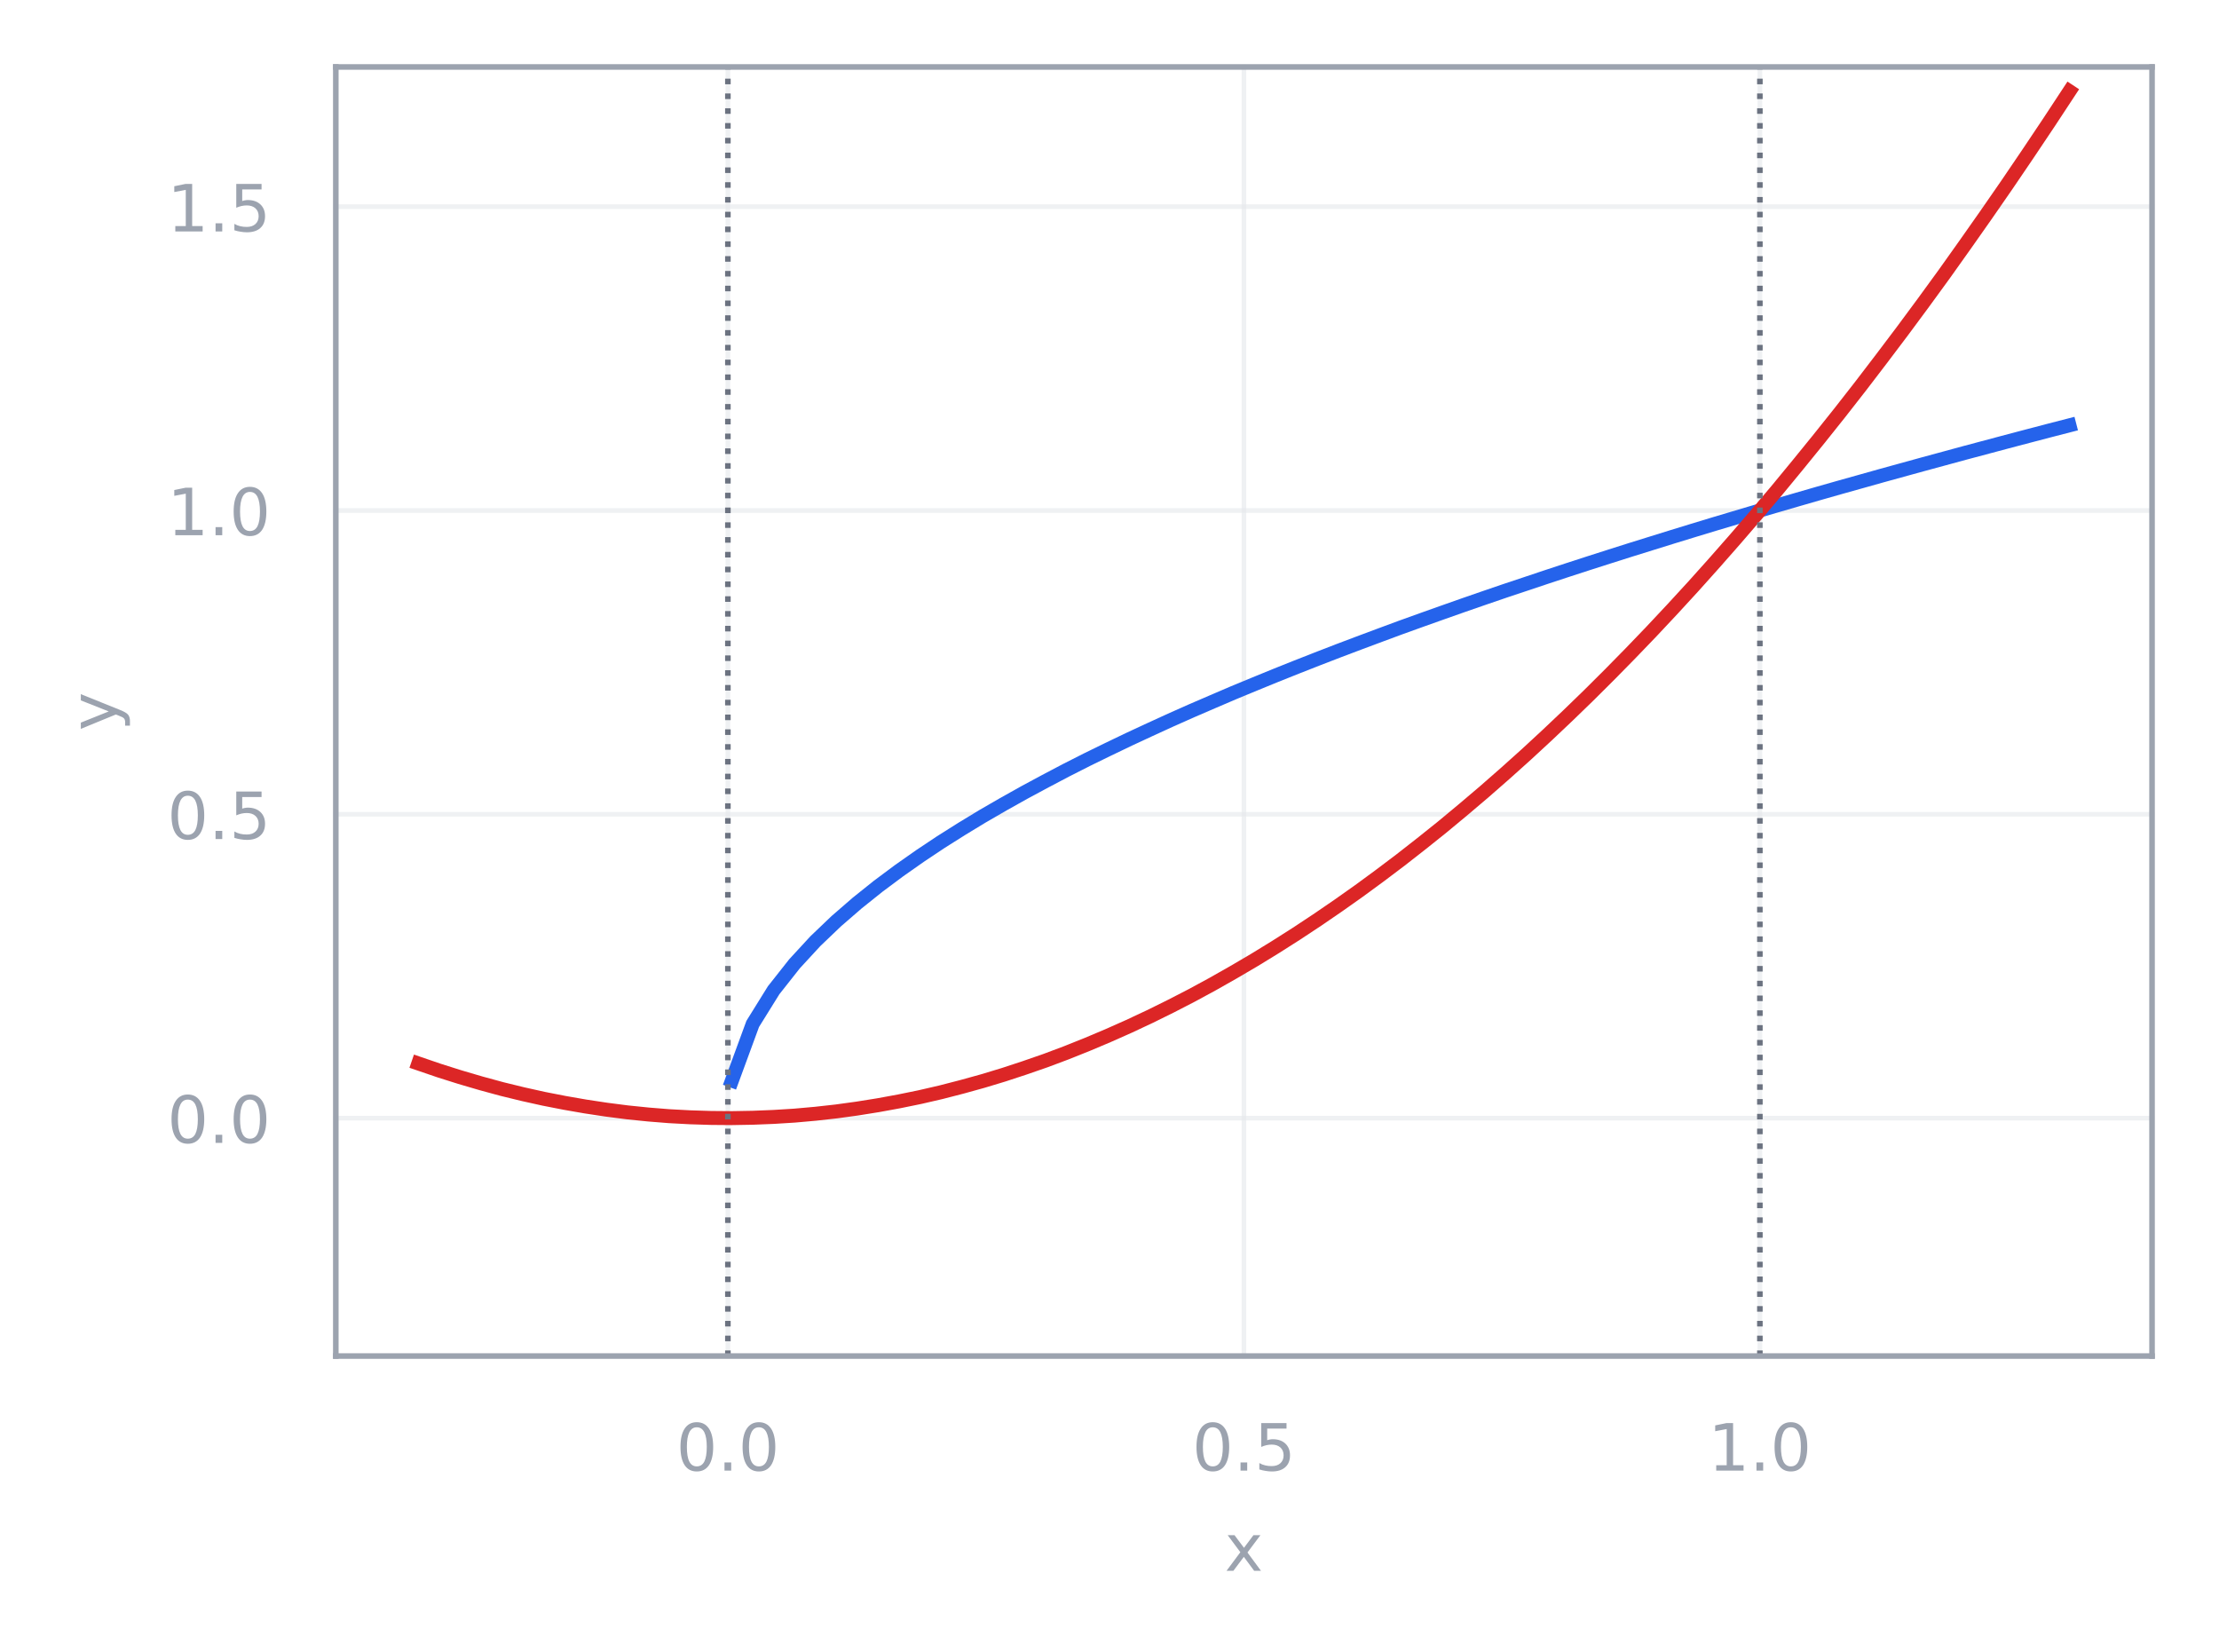
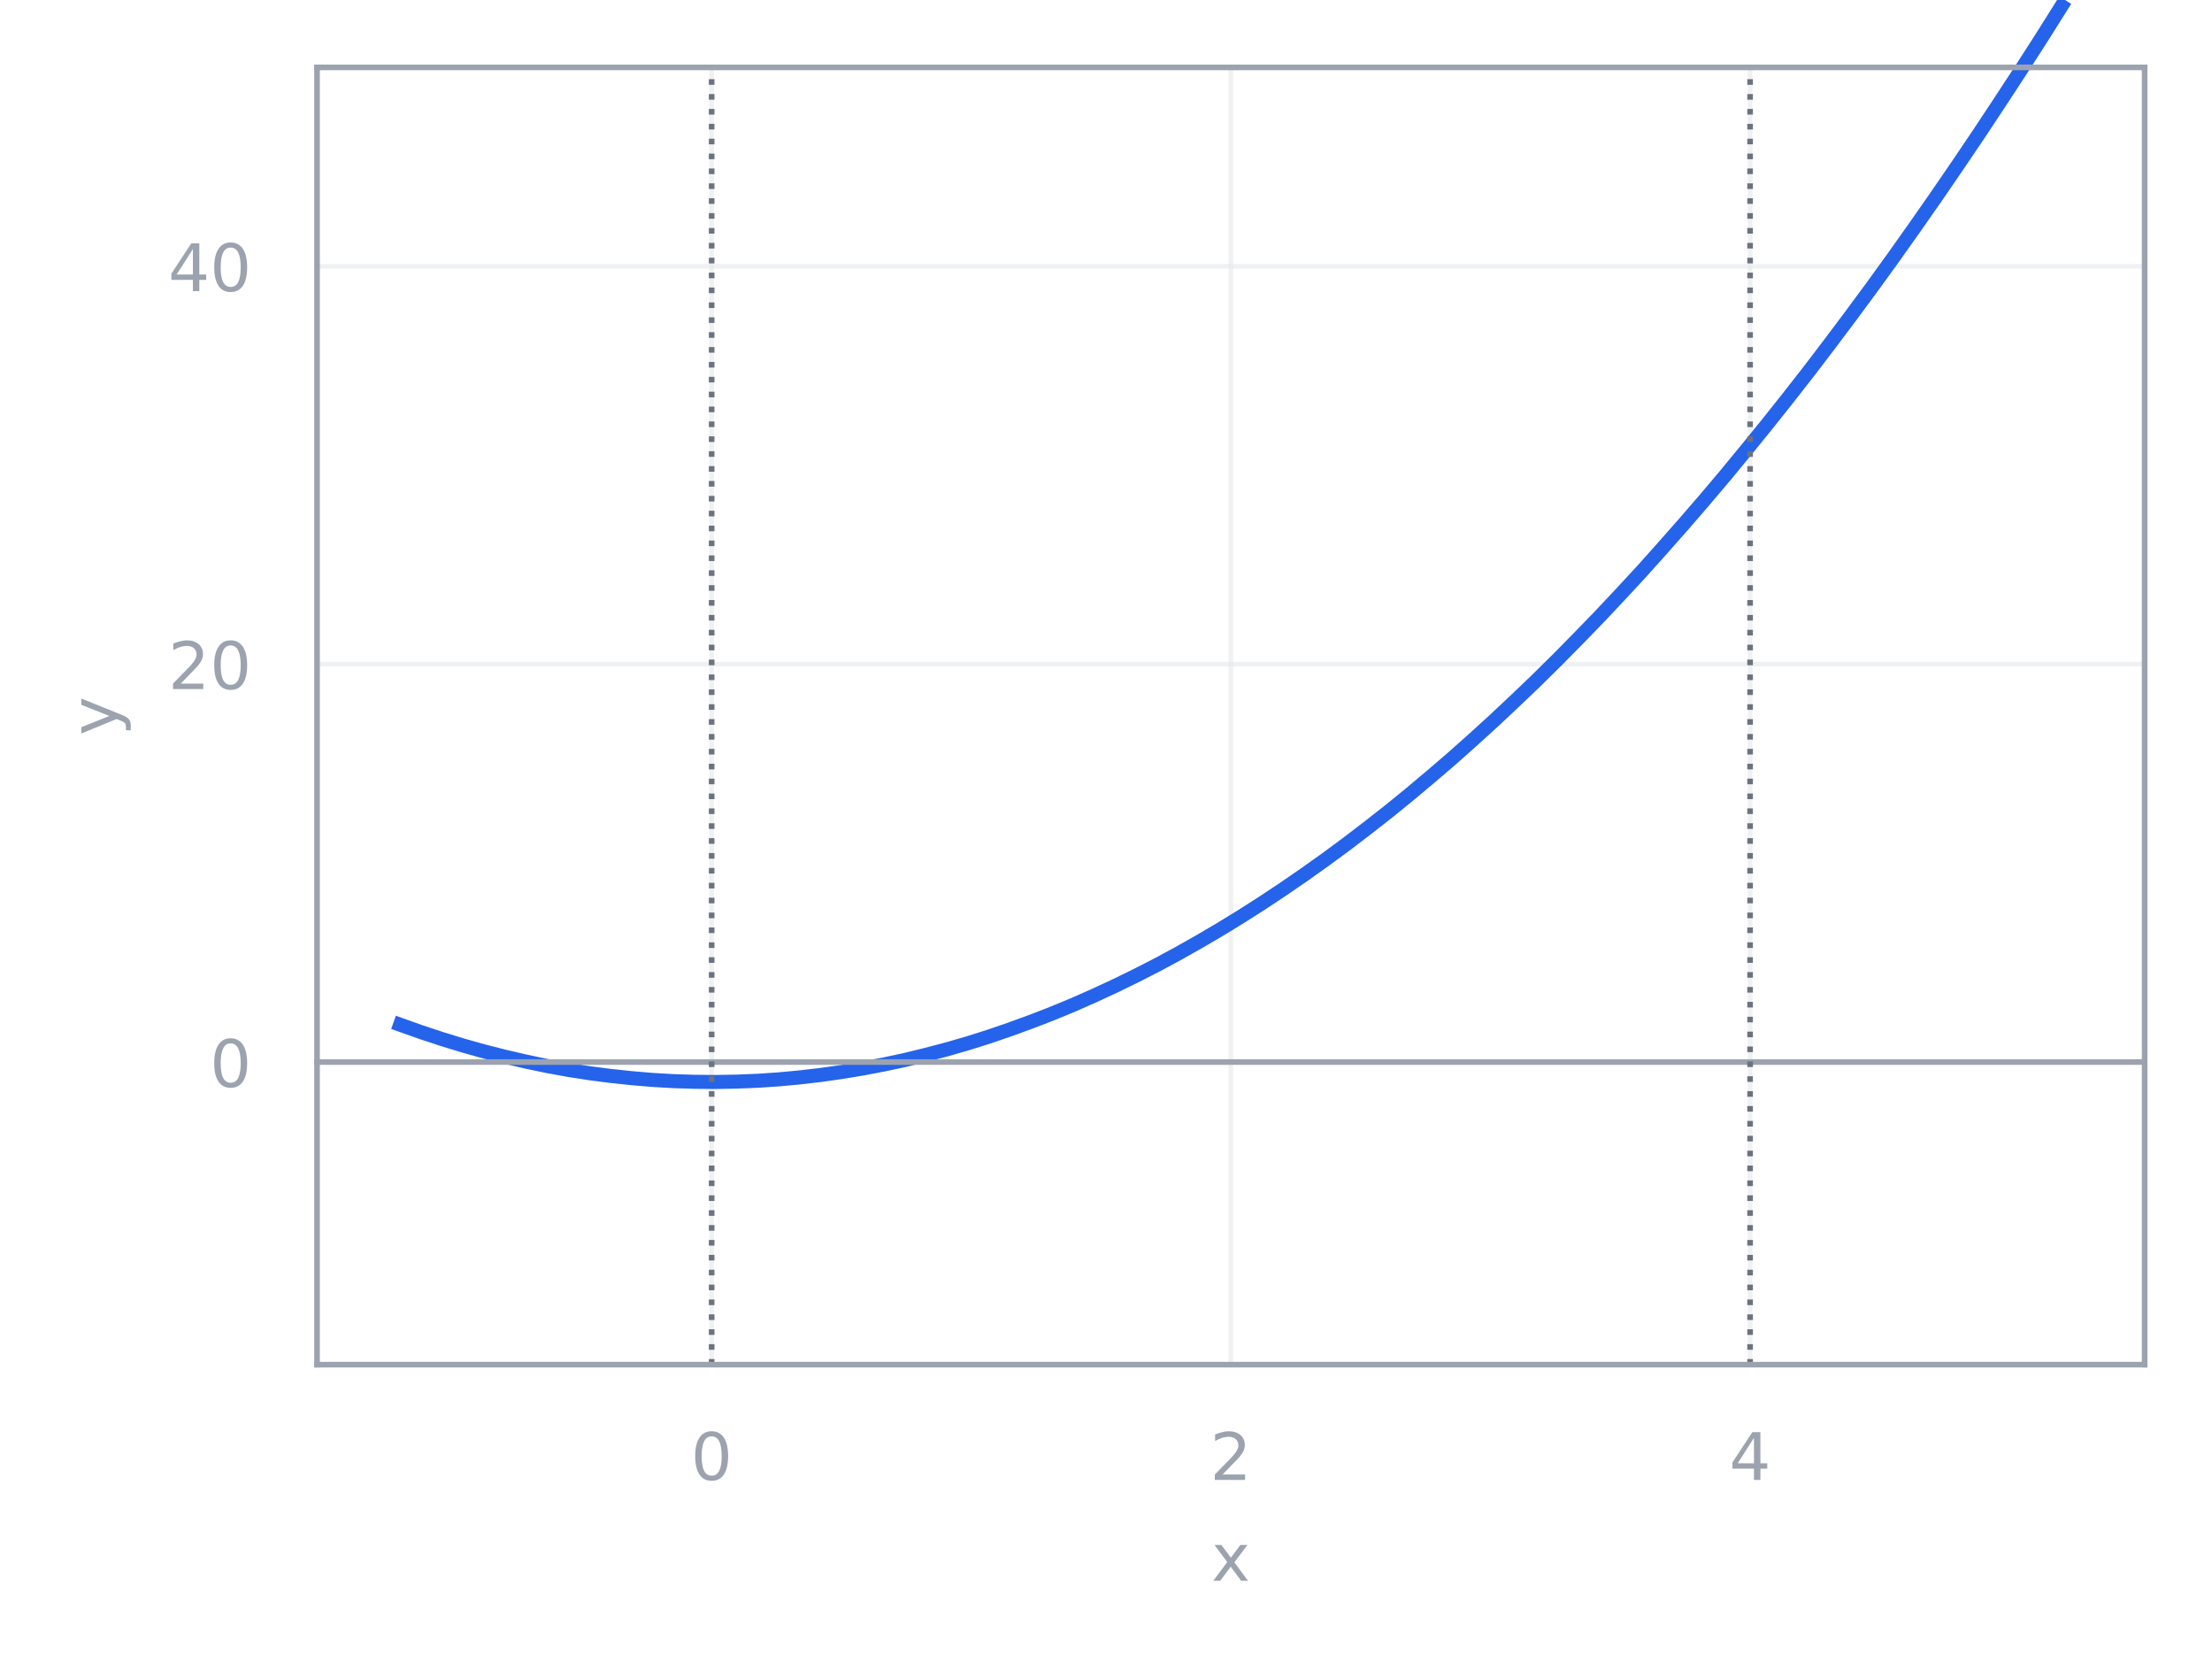
- <svg xmlns="http://www.w3.org/2000/svg" xmlns:xlink="http://www.w3.org/1999/xlink" width="238.61pt" height="177.55pt" viewBox="0 0 238.61 177.55" version="1.1">
+ <svg xmlns="http://www.w3.org/2000/svg" xmlns:xlink="http://www.w3.org/1999/xlink" width="236.38pt" height="177.55pt" viewBox="0 0 236.38 177.55" version="1.1">
  <g>
    <g>
-       <path d="M 0 177.55  L 238.61 177.55  L 238.61 0  L 0 0  L 0 177.55  z " style="fill: none" />
+       <path d="M 0 177.55  L 236.38 177.55  L 236.38 0  L 0 0  L 0 177.55  z " style="fill: none" />
    </g>
    <g>
      <g>
-         <path d="M 36.11 145.8  L 231.41 145.8  L 231.41 7.2  L 36.11 7.2  L 36.11 145.8  z " style="fill: none" />
+         <path d="M 33.88 145.8  L 229.18 145.8  L 229.18 7.2  L 33.88 7.2  L 33.88 145.8  z " style="fill: none" />
      </g>
      <g>
        <defs>
-           <path d="M 78.27 -57.33  L 78.27 -57.33  L 80.54 -66.66  L 82.80 -70.53  L 85.07 -73.50  L 87.33 -76.00  L 89.60 -78.20  L 91.86 -80.19  L 94.13 -82.02  L 96.39 -83.73  L 98.66 -85.33  L 100.92 -86.84  L 103.18 -88.28  L 105.45 -89.66  L 107.71 -90.98  L 109.98 -92.25  L 112.24 -93.48  L 114.51 -94.66  L 116.77 -95.81  L 119.04 -96.93  L 121.30 -98.01  L 123.57 -99.07  L 125.83 -100.10  L 128.10 -101.11  L 130.36 -102.09  L 132.62 -103.05  L 134.89 -103.99  L 137.15 -104.92  L 139.42 -105.83  L 141.68 -106.72  L 143.95 -107.59  L 146.21 -108.45  L 148.48 -109.29  L 150.74 -110.13  L 153.01 -110.94  L 155.27 -111.75  L 157.54 -112.54  L 159.80 -113.33  L 162.06 -114.10  L 164.33 -114.86  L 166.59 -115.61  L 168.86 -116.36  L 171.12 -117.09  L 173.39 -117.81  L 175.65 -118.53  L 177.92 -119.24  L 180.18 -119.94  L 182.45 -120.63  L 184.71 -121.31  L 186.98 -121.99  L 189.24 -122.66  L 189.24 -122.66  L 189.24 -122.66  L 186.98 -120.02  L 184.71 -117.44  L 182.45 -114.91  L 180.18 -112.43  L 177.92 -110.01  L 175.65 -107.64  L 173.39 -105.33  L 171.12 -103.07  L 168.86 -100.87  L 166.59 -98.72  L 164.33 -96.62  L 162.06 -94.58  L 159.80 -92.59  L 157.54 -90.66  L 155.27 -88.78  L 153.01 -86.96  L 150.74 -85.19  L 148.48 -83.48  L 146.21 -81.82  L 143.95 -80.21  L 141.68 -78.66  L 139.42 -77.17  L 137.15 -75.72  L 134.89 -74.34  L 132.62 -73.00  L 130.36 -71.72  L 128.10 -70.50  L 125.83 -69.33  L 123.57 -68.21  L 121.30 -67.15  L 119.04 -66.15  L 116.77 -65.19  L 114.51 -64.30  L 112.24 -63.45  L 109.98 -62.66  L 107.71 -61.93  L 105.45 -61.25  L 103.18 -60.62  L 100.92 -60.05  L 98.66 -59.54  L 96.39 -59.07  L 94.13 -58.66  L 91.86 -58.31  L 89.60 -58.01  L 87.33 -57.77  L 85.07 -57.58  L 82.80 -57.44  L 80.54 -57.36  L 78.27 -57.33  z " style="stroke: #2563eb; stroke-opacity: 0.15" />
+           <path d="M 76.05 -61.95  L 76.05 -64.07  L 78.31 -64.07  L 80.58 -64.07  L 82.84 -64.07  L 85.11 -64.07  L 87.37 -64.07  L 89.64 -64.07  L 91.90 -64.07  L 94.17 -64.07  L 96.43 -64.07  L 98.70 -64.07  L 100.96 -64.07  L 103.22 -64.07  L 105.49 -64.07  L 107.75 -64.07  L 110.02 -64.07  L 112.28 -64.07  L 114.55 -64.07  L 116.81 -64.07  L 119.08 -64.07  L 121.34 -64.07  L 123.61 -64.07  L 125.87 -64.07  L 128.14 -64.07  L 130.40 -64.07  L 132.66 -64.07  L 134.93 -64.07  L 137.19 -64.07  L 139.46 -64.07  L 141.72 -64.07  L 143.99 -64.07  L 146.25 -64.07  L 148.52 -64.07  L 150.78 -64.07  L 153.05 -64.07  L 155.31 -64.07  L 157.58 -64.07  L 159.84 -64.07  L 162.10 -64.07  L 164.37 -64.07  L 166.63 -64.07  L 168.90 -64.07  L 171.16 -64.07  L 173.43 -64.07  L 175.69 -64.07  L 177.96 -64.07  L 180.22 -64.07  L 182.49 -64.07  L 184.75 -64.07  L 187.02 -64.07  L 187.02 -129.97  L 187.02 -129.97  L 184.75 -127.22  L 182.49 -124.53  L 180.22 -121.89  L 177.96 -119.31  L 175.69 -116.79  L 173.43 -114.33  L 171.16 -111.92  L 168.90 -109.57  L 166.63 -107.27  L 164.37 -105.04  L 162.10 -102.86  L 159.84 -100.73  L 157.58 -98.66  L 155.31 -96.65  L 153.05 -94.70  L 150.78 -92.80  L 148.52 -90.96  L 146.25 -89.17  L 143.99 -87.44  L 141.72 -85.77  L 139.46 -84.16  L 137.19 -82.60  L 134.93 -81.10  L 132.66 -79.65  L 130.40 -78.27  L 128.14 -76.93  L 125.87 -75.66  L 123.61 -74.44  L 121.34 -73.28  L 119.08 -72.18  L 116.81 -71.13  L 114.55 -70.14  L 112.28 -69.20  L 110.02 -68.32  L 107.75 -67.50  L 105.49 -66.74  L 103.22 -66.03  L 100.96 -65.38  L 98.70 -64.78  L 96.43 -64.24  L 94.17 -63.76  L 91.90 -63.34  L 89.64 -62.97  L 87.37 -62.66  L 85.11 -62.40  L 82.84 -62.20  L 80.58 -62.06  L 78.31 -61.98  L 76.05 -61.95  z " style="stroke: #2563eb; stroke-opacity: 0.15" />
        </defs>
        <g>
-           <use xlink:href="#m74ce53b0c0" x="0" y="177.55" style="fill: #2563eb; fill-opacity: 0.15; stroke: #2563eb; stroke-opacity: 0.15" />
+           <use xlink:href="#mb59046d9bb" x="0" y="177.55" style="fill: #2563eb; fill-opacity: 0.15; stroke: #2563eb; stroke-opacity: 0.15" />
        </g>
      </g>
      <g>
        <g>
          <g>
-             <path d="M 78.27 145.8  L 78.27 7.2  " style="fill: none; stroke: #e5e7eb; stroke-opacity: 0.6; stroke-width: 0.5; stroke-linecap: square" />
+             <path d="M 76.05 145.8  L 76.05 7.2  " style="fill: none; stroke: #e5e7eb; stroke-opacity: 0.6; stroke-width: 0.5; stroke-linecap: square" />
          </g>
          <g>
            <defs>
              <path d="M 0 0  L 0 3.5  " style="stroke: #9ca3af; stroke-width: 0.8" />
            </defs>
            <g>
-               <use xlink:href="#m91023a04b0" x="78.27" y="145.8" style="fill: #9ca3af; stroke: #9ca3af; stroke-width: 0.8" />
+               <use xlink:href="#me06ccf4006" x="76.05" y="145.8" style="fill: #9ca3af; stroke: #9ca3af; stroke-width: 0.8" />
            </g>
          </g>
          <g>
-             <text style="fill: #9ca3af; font: 7px 'DejaVu Sans', 'Bitstream Vera Sans', 'Computer Modern Sans Serif', 'Lucida Grande', 'Verdana', 'Geneva', 'Lucid', 'Arial', 'Helvetica', 'Avant Garde', sans-serif; text-anchor: middle" x="78.27" y="158.12" transform="rotate(-0 78.27 158.12)">0.0</text>
+             <text style="fill: #9ca3af; font: 7px 'DejaVu Sans', 'Bitstream Vera Sans', 'Computer Modern Sans Serif', 'Lucida Grande', 'Verdana', 'Geneva', 'Lucid', 'Arial', 'Helvetica', 'Avant Garde', sans-serif; text-anchor: middle" x="76.05" y="158.12" transform="rotate(-0 76.05 158.12)">0</text>
          </g>
        </g>
        <g>
          <g>
-             <path d="M 133.76 145.8  L 133.76 7.2  " style="fill: none; stroke: #e5e7eb; stroke-opacity: 0.6; stroke-width: 0.5; stroke-linecap: square" />
+             <path d="M 131.53 145.8  L 131.53 7.2  " style="fill: none; stroke: #e5e7eb; stroke-opacity: 0.6; stroke-width: 0.5; stroke-linecap: square" />
          </g>
          <g>
            <g>
-               <use xlink:href="#m91023a04b0" x="133.76" y="145.8" style="fill: #9ca3af; stroke: #9ca3af; stroke-width: 0.8" />
+               <use xlink:href="#me06ccf4006" x="131.53" y="145.8" style="fill: #9ca3af; stroke: #9ca3af; stroke-width: 0.8" />
            </g>
          </g>
          <g>
-             <text style="fill: #9ca3af; font: 7px 'DejaVu Sans', 'Bitstream Vera Sans', 'Computer Modern Sans Serif', 'Lucida Grande', 'Verdana', 'Geneva', 'Lucid', 'Arial', 'Helvetica', 'Avant Garde', sans-serif; text-anchor: middle" x="133.76" y="158.12" transform="rotate(-0 133.76 158.12)">0.5</text>
+             <text style="fill: #9ca3af; font: 7px 'DejaVu Sans', 'Bitstream Vera Sans', 'Computer Modern Sans Serif', 'Lucida Grande', 'Verdana', 'Geneva', 'Lucid', 'Arial', 'Helvetica', 'Avant Garde', sans-serif; text-anchor: middle" x="131.53" y="158.12" transform="rotate(-0 131.53 158.12)">2</text>
          </g>
        </g>
        <g>
          <g>
-             <path d="M 189.24 145.8  L 189.24 7.2  " style="fill: none; stroke: #e5e7eb; stroke-opacity: 0.6; stroke-width: 0.5; stroke-linecap: square" />
+             <path d="M 187.02 145.8  L 187.02 7.2  " style="fill: none; stroke: #e5e7eb; stroke-opacity: 0.6; stroke-width: 0.5; stroke-linecap: square" />
          </g>
          <g>
            <g>
-               <use xlink:href="#m91023a04b0" x="189.24" y="145.8" style="fill: #9ca3af; stroke: #9ca3af; stroke-width: 0.8" />
+               <use xlink:href="#me06ccf4006" x="187.02" y="145.8" style="fill: #9ca3af; stroke: #9ca3af; stroke-width: 0.8" />
            </g>
          </g>
          <g>
-             <text style="fill: #9ca3af; font: 7px 'DejaVu Sans', 'Bitstream Vera Sans', 'Computer Modern Sans Serif', 'Lucida Grande', 'Verdana', 'Geneva', 'Lucid', 'Arial', 'Helvetica', 'Avant Garde', sans-serif; text-anchor: middle" x="189.24" y="158.12" transform="rotate(-0 189.24 158.12)">1.0</text>
+             <text style="fill: #9ca3af; font: 7px 'DejaVu Sans', 'Bitstream Vera Sans', 'Computer Modern Sans Serif', 'Lucida Grande', 'Verdana', 'Geneva', 'Lucid', 'Arial', 'Helvetica', 'Avant Garde', sans-serif; text-anchor: middle" x="187.02" y="158.12" transform="rotate(-0 187.02 158.12)">4</text>
          </g>
        </g>
        <g>
-           <text style="fill: #9ca3af; font: 7px 'DejaVu Sans', 'Bitstream Vera Sans', 'Computer Modern Sans Serif', 'Lucida Grande', 'Verdana', 'Geneva', 'Lucid', 'Arial', 'Helvetica', 'Avant Garde', sans-serif; text-anchor: middle" x="133.76" y="168.89" transform="rotate(-0 133.76 168.89)">x</text>
+           <text style="fill: #9ca3af; font: 7px 'DejaVu Sans', 'Bitstream Vera Sans', 'Computer Modern Sans Serif', 'Lucida Grande', 'Verdana', 'Geneva', 'Lucid', 'Arial', 'Helvetica', 'Avant Garde', sans-serif; text-anchor: middle" x="131.53" y="168.89" transform="rotate(-0 131.53 168.89)">x</text>
        </g>
      </g>
      <g>
        <g>
          <g>
-             <path d="M 36.11 120.22  L 231.41 120.22  " style="fill: none; stroke: #e5e7eb; stroke-opacity: 0.6; stroke-width: 0.5; stroke-linecap: square" />
+             <path d="M 33.88 113.47  L 229.18 113.47  " style="fill: none; stroke: #e5e7eb; stroke-opacity: 0.6; stroke-width: 0.5; stroke-linecap: square" />
          </g>
          <g>
            <defs>
              <path d="M 0 0  L -3.5 0  " style="stroke: #9ca3af; stroke-width: 0.8" />
            </defs>
            <g>
-               <use xlink:href="#m50d29e9291" x="36.11" y="120.22" style="fill: #9ca3af; stroke: #9ca3af; stroke-width: 0.8" />
+               <use xlink:href="#m91891cff6e" x="33.88" y="113.47" style="fill: #9ca3af; stroke: #9ca3af; stroke-width: 0.8" />
            </g>
          </g>
          <g>
-             <text style="fill: #9ca3af; font: 7px 'DejaVu Sans', 'Bitstream Vera Sans', 'Computer Modern Sans Serif', 'Lucida Grande', 'Verdana', 'Geneva', 'Lucid', 'Arial', 'Helvetica', 'Avant Garde', sans-serif; text-anchor: end" x="29.11" y="122.88" transform="rotate(-0 29.11 122.88)">0.0</text>
+             <text style="fill: #9ca3af; font: 7px 'DejaVu Sans', 'Bitstream Vera Sans', 'Computer Modern Sans Serif', 'Lucida Grande', 'Verdana', 'Geneva', 'Lucid', 'Arial', 'Helvetica', 'Avant Garde', sans-serif; text-anchor: end" x="26.88" y="116.13" transform="rotate(-0 26.88 116.13)">0</text>
          </g>
        </g>
        <g>
          <g>
-             <path d="M 36.11 87.55  L 231.41 87.55  " style="fill: none; stroke: #e5e7eb; stroke-opacity: 0.6; stroke-width: 0.5; stroke-linecap: square" />
+             <path d="M 33.88 70.96  L 229.18 70.96  " style="fill: none; stroke: #e5e7eb; stroke-opacity: 0.6; stroke-width: 0.5; stroke-linecap: square" />
          </g>
          <g>
            <g>
-               <use xlink:href="#m50d29e9291" x="36.11" y="87.55" style="fill: #9ca3af; stroke: #9ca3af; stroke-width: 0.8" />
+               <use xlink:href="#m91891cff6e" x="33.88" y="70.96" style="fill: #9ca3af; stroke: #9ca3af; stroke-width: 0.8" />
            </g>
          </g>
          <g>
-             <text style="fill: #9ca3af; font: 7px 'DejaVu Sans', 'Bitstream Vera Sans', 'Computer Modern Sans Serif', 'Lucida Grande', 'Verdana', 'Geneva', 'Lucid', 'Arial', 'Helvetica', 'Avant Garde', sans-serif; text-anchor: end" x="29.11" y="90.21" transform="rotate(-0 29.11 90.21)">0.5</text>
+             <text style="fill: #9ca3af; font: 7px 'DejaVu Sans', 'Bitstream Vera Sans', 'Computer Modern Sans Serif', 'Lucida Grande', 'Verdana', 'Geneva', 'Lucid', 'Arial', 'Helvetica', 'Avant Garde', sans-serif; text-anchor: end" x="26.88" y="73.62" transform="rotate(-0 26.88 73.62)">20</text>
          </g>
        </g>
        <g>
          <g>
-             <path d="M 36.11 54.89  L 231.41 54.89  " style="fill: none; stroke: #e5e7eb; stroke-opacity: 0.6; stroke-width: 0.5; stroke-linecap: square" />
+             <path d="M 33.88 28.45  L 229.18 28.45  " style="fill: none; stroke: #e5e7eb; stroke-opacity: 0.6; stroke-width: 0.5; stroke-linecap: square" />
          </g>
          <g>
            <g>
-               <use xlink:href="#m50d29e9291" x="36.11" y="54.89" style="fill: #9ca3af; stroke: #9ca3af; stroke-width: 0.8" />
+               <use xlink:href="#m91891cff6e" x="33.88" y="28.45" style="fill: #9ca3af; stroke: #9ca3af; stroke-width: 0.8" />
            </g>
          </g>
          <g>
-             <text style="fill: #9ca3af; font: 7px 'DejaVu Sans', 'Bitstream Vera Sans', 'Computer Modern Sans Serif', 'Lucida Grande', 'Verdana', 'Geneva', 'Lucid', 'Arial', 'Helvetica', 'Avant Garde', sans-serif; text-anchor: end" x="29.11" y="57.55" transform="rotate(-0 29.11 57.55)">1.0</text>
-           </g>
-         </g>
-         <g>
-           <g>
-             <path d="M 36.11 22.22  L 231.41 22.22  " style="fill: none; stroke: #e5e7eb; stroke-opacity: 0.6; stroke-width: 0.5; stroke-linecap: square" />
-           </g>
-           <g>
-             <g>
-               <use xlink:href="#m50d29e9291" x="36.11" y="22.22" style="fill: #9ca3af; stroke: #9ca3af; stroke-width: 0.8" />
-             </g>
-           </g>
-           <g>
-             <text style="fill: #9ca3af; font: 7px 'DejaVu Sans', 'Bitstream Vera Sans', 'Computer Modern Sans Serif', 'Lucida Grande', 'Verdana', 'Geneva', 'Lucid', 'Arial', 'Helvetica', 'Avant Garde', sans-serif; text-anchor: end" x="29.11" y="24.88" transform="rotate(-0 29.11 24.88)">1.5</text>
+             <text style="fill: #9ca3af; font: 7px 'DejaVu Sans', 'Bitstream Vera Sans', 'Computer Modern Sans Serif', 'Lucida Grande', 'Verdana', 'Geneva', 'Lucid', 'Arial', 'Helvetica', 'Avant Garde', sans-serif; text-anchor: end" x="26.88" y="31.11" transform="rotate(-0 26.88 31.11)">40</text>
          </g>
        </g>
        <g>
          <text style="fill: #9ca3af; font: 7px 'DejaVu Sans', 'Bitstream Vera Sans', 'Computer Modern Sans Serif', 'Lucida Grande', 'Verdana', 'Geneva', 'Lucid', 'Arial', 'Helvetica', 'Avant Garde', sans-serif; text-anchor: middle" x="12.52" y="76.5" transform="rotate(-90 12.52 76.5)">y</text>
        </g>
      </g>
      <g>
-         <path d="M 78.70 116.19  L 80.94 110.09  L 83.19 106.47  L 85.44 103.62  L 87.68 101.19  L 89.93 99.04  L 92.18 97.09  L 94.43 95.29  L 96.67 93.62  L 98.92 92.04  L 101.17 90.54  L 103.42 89.12  L 105.66 87.76  L 107.91 86.46  L 110.16 85.20  L 112.41 83.99  L 114.65 82.81  L 116.90 81.67  L 119.15 80.57  L 121.40 79.49  L 123.64 78.45  L 125.89 77.42  L 128.14 76.42  L 130.39 75.45  L 132.63 74.49  L 134.88 73.56  L 137.13 72.64  L 139.38 71.74  L 141.62 70.86  L 143.87 69.99  L 146.12 69.14  L 148.37 68.30  L 150.61 67.47  L 152.86 66.66  L 155.11 65.86  L 157.35 65.07  L 159.60 64.29  L 161.85 63.52  L 164.10 62.77  L 166.34 62.02  L 168.59 61.28  L 170.84 60.55  L 173.09 59.83  L 175.33 59.12  L 177.58 58.42  L 179.83 57.72  L 182.08 57.03  L 184.32 56.35  L 186.57 55.68  L 188.82 55.01  L 191.07 54.35  L 193.31 53.70  L 195.56 53.05  L 197.81 52.41  L 200.06 51.78  L 202.30 51.15  L 204.55 50.53  L 206.80 49.91  L 209.05 49.30  L 211.29 48.69  L 213.54 48.09  L 215.79 47.49  L 218.03 46.90  L 220.28 46.31  L 222.53 45.73  " style="fill: none; stroke: #2563eb; stroke-width: 1.5; stroke-linecap: square" />
+         <path d="M 42.76 109.48  L 45.01 110.28  L 47.25 111.02  L 49.50 111.71  L 51.75 112.34  L 54.00 112.91  L 56.24 113.43  L 58.49 113.90  L 60.74 114.31  L 62.99 114.66  L 65.23 114.95  L 67.48 115.19  L 69.73 115.38  L 71.98 115.51  L 74.22 115.58  L 76.47 115.60  L 78.72 115.56  L 80.97 115.47  L 83.21 115.32  L 85.46 115.11  L 87.71 114.85  L 89.96 114.53  L 92.20 114.16  L 94.45 113.73  L 96.70 113.25  L 98.94 112.70  L 101.19 112.11  L 103.44 111.46  L 105.69 110.75  L 107.93 109.98  L 110.18 109.16  L 112.43 108.29  L 114.68 107.36  L 116.92 106.37  L 119.17 105.33  L 121.42 104.23  L 123.67 103.08  L 125.91 101.87  L 128.16 100.60  L 130.41 99.28  L 132.66 97.90  L 134.90 96.47  L 137.15 94.98  L 139.40 93.43  L 141.65 91.83  L 143.89 90.18  L 146.14 88.46  L 148.39 86.70  L 150.64 84.87  L 152.88 82.99  L 155.13 81.06  L 157.38 79.06  L 159.62 77.02  L 161.87 74.91  L 164.12 72.76  L 166.37 70.54  L 168.61 68.27  L 170.86 65.95  L 173.11 63.56  L 175.36 61.13  L 177.60 58.63  L 179.85 56.08  L 182.10 53.48  L 184.35 50.82  L 186.59 48.10  L 188.84 45.33  L 191.09 42.50  L 193.34 39.62  L 195.58 36.68  L 197.83 33.68  L 200.08 30.63  L 202.33 27.52  L 204.57 24.36  L 206.82 21.14  L 209.07 17.86  L 211.32 14.53  L 213.56 11.15  L 215.81 7.71  L 218.06 4.21  L 220.30 0.65  " style="fill: none; stroke: #2563eb; stroke-width: 1.5; stroke-linecap: square" />
      </g>
      <g>
-         <path d="M 44.98 114.34  L 47.23 115.11  L 49.48 115.82  L 51.73 116.48  L 53.97 117.09  L 56.22 117.64  L 58.47 118.14  L 60.72 118.58  L 62.96 118.97  L 65.21 119.31  L 67.46 119.60  L 69.71 119.83  L 71.95 120.01  L 74.20 120.13  L 76.45 120.20  L 78.70 120.22  L 80.94 120.18  L 83.19 120.09  L 85.44 119.95  L 87.68 119.75  L 89.93 119.50  L 92.18 119.19  L 94.43 118.83  L 96.67 118.42  L 98.92 117.96  L 101.17 117.44  L 103.42 116.86  L 105.66 116.24  L 107.91 115.56  L 110.16 114.82  L 112.41 114.04  L 114.65 113.20  L 116.90 112.30  L 119.15 111.35  L 121.40 110.35  L 123.64 109.30  L 125.89 108.19  L 128.14 107.03  L 130.39 105.81  L 132.63 104.54  L 134.88 103.22  L 137.13 101.84  L 139.38 100.41  L 141.62 98.93  L 143.87 97.39  L 146.12 95.80  L 148.37 94.15  L 150.61 92.46  L 152.86 90.70  L 155.11 88.90  L 157.35 87.04  L 159.60 85.13  L 161.85 83.16  L 164.10 81.14  L 166.34 79.07  L 168.59 76.94  L 170.84 74.76  L 173.09 72.52  L 175.33 70.24  L 177.58 67.90  L 179.83 65.50  L 182.08 63.05  L 184.32 60.55  L 186.57 57.99  L 188.82 55.38  L 191.07 52.72  L 193.31 50.00  L 195.56 47.23  L 197.81 44.41  L 200.06 41.53  L 202.30 38.60  L 204.55 35.62  L 206.80 32.58  L 209.05 29.49  L 211.29 26.34  L 213.54 23.14  L 215.79 19.89  L 218.03 16.59  L 220.28 13.23  L 222.53 9.81  " style="fill: none; stroke: #dc2626; stroke-width: 1.5; stroke-linecap: square" />
+         <path d="M 33.88 113.47  L 229.18 113.47  " style="fill: none; stroke: #9ca3af; stroke-width: 0.6; stroke-linecap: square" />
      </g>
      <g>
-         <path d="M 78.27 145.8  L 78.27 7.2  " style="fill: none; stroke-dasharray: 0.6,0.99; stroke-dashoffset: 0; stroke: #6b7280; stroke-width: 0.6" />
+         <path d="M 76.05 145.8  L 76.05 7.2  " style="fill: none; stroke-dasharray: 0.6,0.99; stroke-dashoffset: 0; stroke: #6b7280; stroke-width: 0.6" />
      </g>
      <g>
-         <path d="M 189.24 145.8  L 189.24 7.2  " style="fill: none; stroke-dasharray: 0.6,0.99; stroke-dashoffset: 0; stroke: #6b7280; stroke-width: 0.6" />
+         <path d="M 187.02 145.8  L 187.02 7.2  " style="fill: none; stroke-dasharray: 0.6,0.99; stroke-dashoffset: 0; stroke: #6b7280; stroke-width: 0.6" />
      </g>
      <g>
-         <path d="M 36.11 145.8  L 36.11 7.2  " style="fill: none; stroke: #9ca3af; stroke-width: 0.6; stroke-linejoin: miter; stroke-linecap: square" />
+         <path d="M 33.88 145.8  L 33.88 7.2  " style="fill: none; stroke: #9ca3af; stroke-width: 0.6; stroke-linejoin: miter; stroke-linecap: square" />
      </g>
      <g>
-         <path d="M 231.41 145.8  L 231.41 7.2  " style="fill: none; stroke: #9ca3af; stroke-width: 0.6; stroke-linejoin: miter; stroke-linecap: square" />
+         <path d="M 229.18 145.8  L 229.18 7.2  " style="fill: none; stroke: #9ca3af; stroke-width: 0.6; stroke-linejoin: miter; stroke-linecap: square" />
      </g>
      <g>
-         <path d="M 36.11 145.8  L 231.41 145.8  " style="fill: none; stroke: #9ca3af; stroke-width: 0.6; stroke-linejoin: miter; stroke-linecap: square" />
+         <path d="M 33.88 145.8  L 229.18 145.8  " style="fill: none; stroke: #9ca3af; stroke-width: 0.6; stroke-linejoin: miter; stroke-linecap: square" />
      </g>
      <g>
-         <path d="M 36.11 7.2  L 231.41 7.2  " style="fill: none; stroke: #9ca3af; stroke-width: 0.6; stroke-linejoin: miter; stroke-linecap: square" />
+         <path d="M 33.88 7.2  L 229.18 7.2  " style="fill: none; stroke: #9ca3af; stroke-width: 0.6; stroke-linejoin: miter; stroke-linecap: square" />
      </g>
    </g>
  </g>
  <defs>
 </defs>
</svg>
